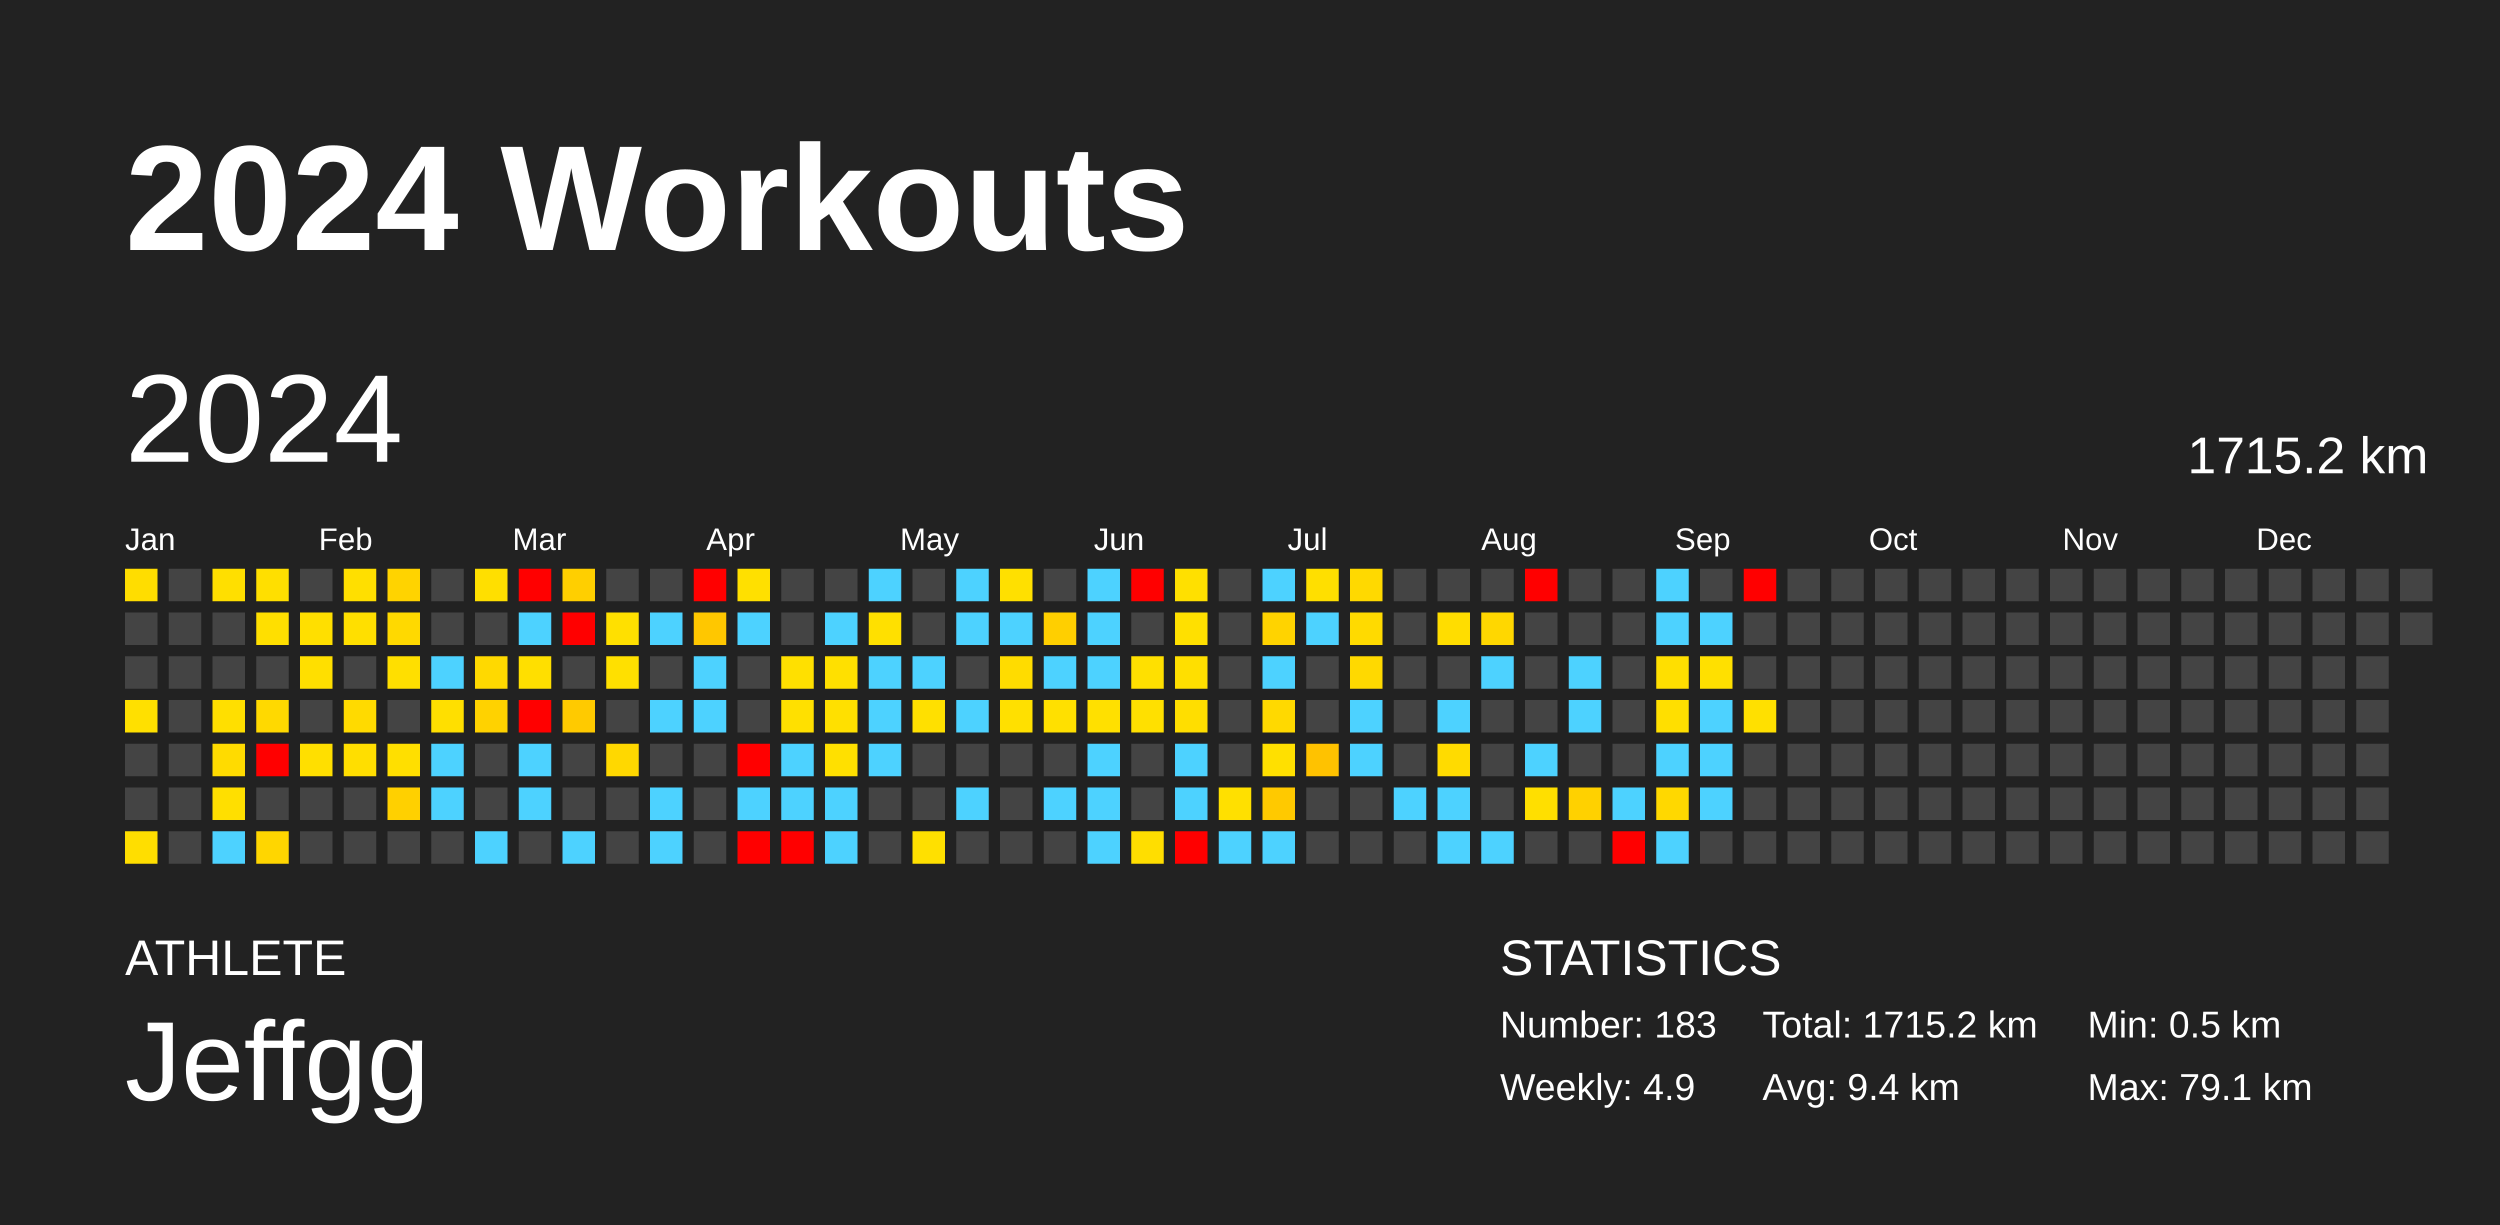
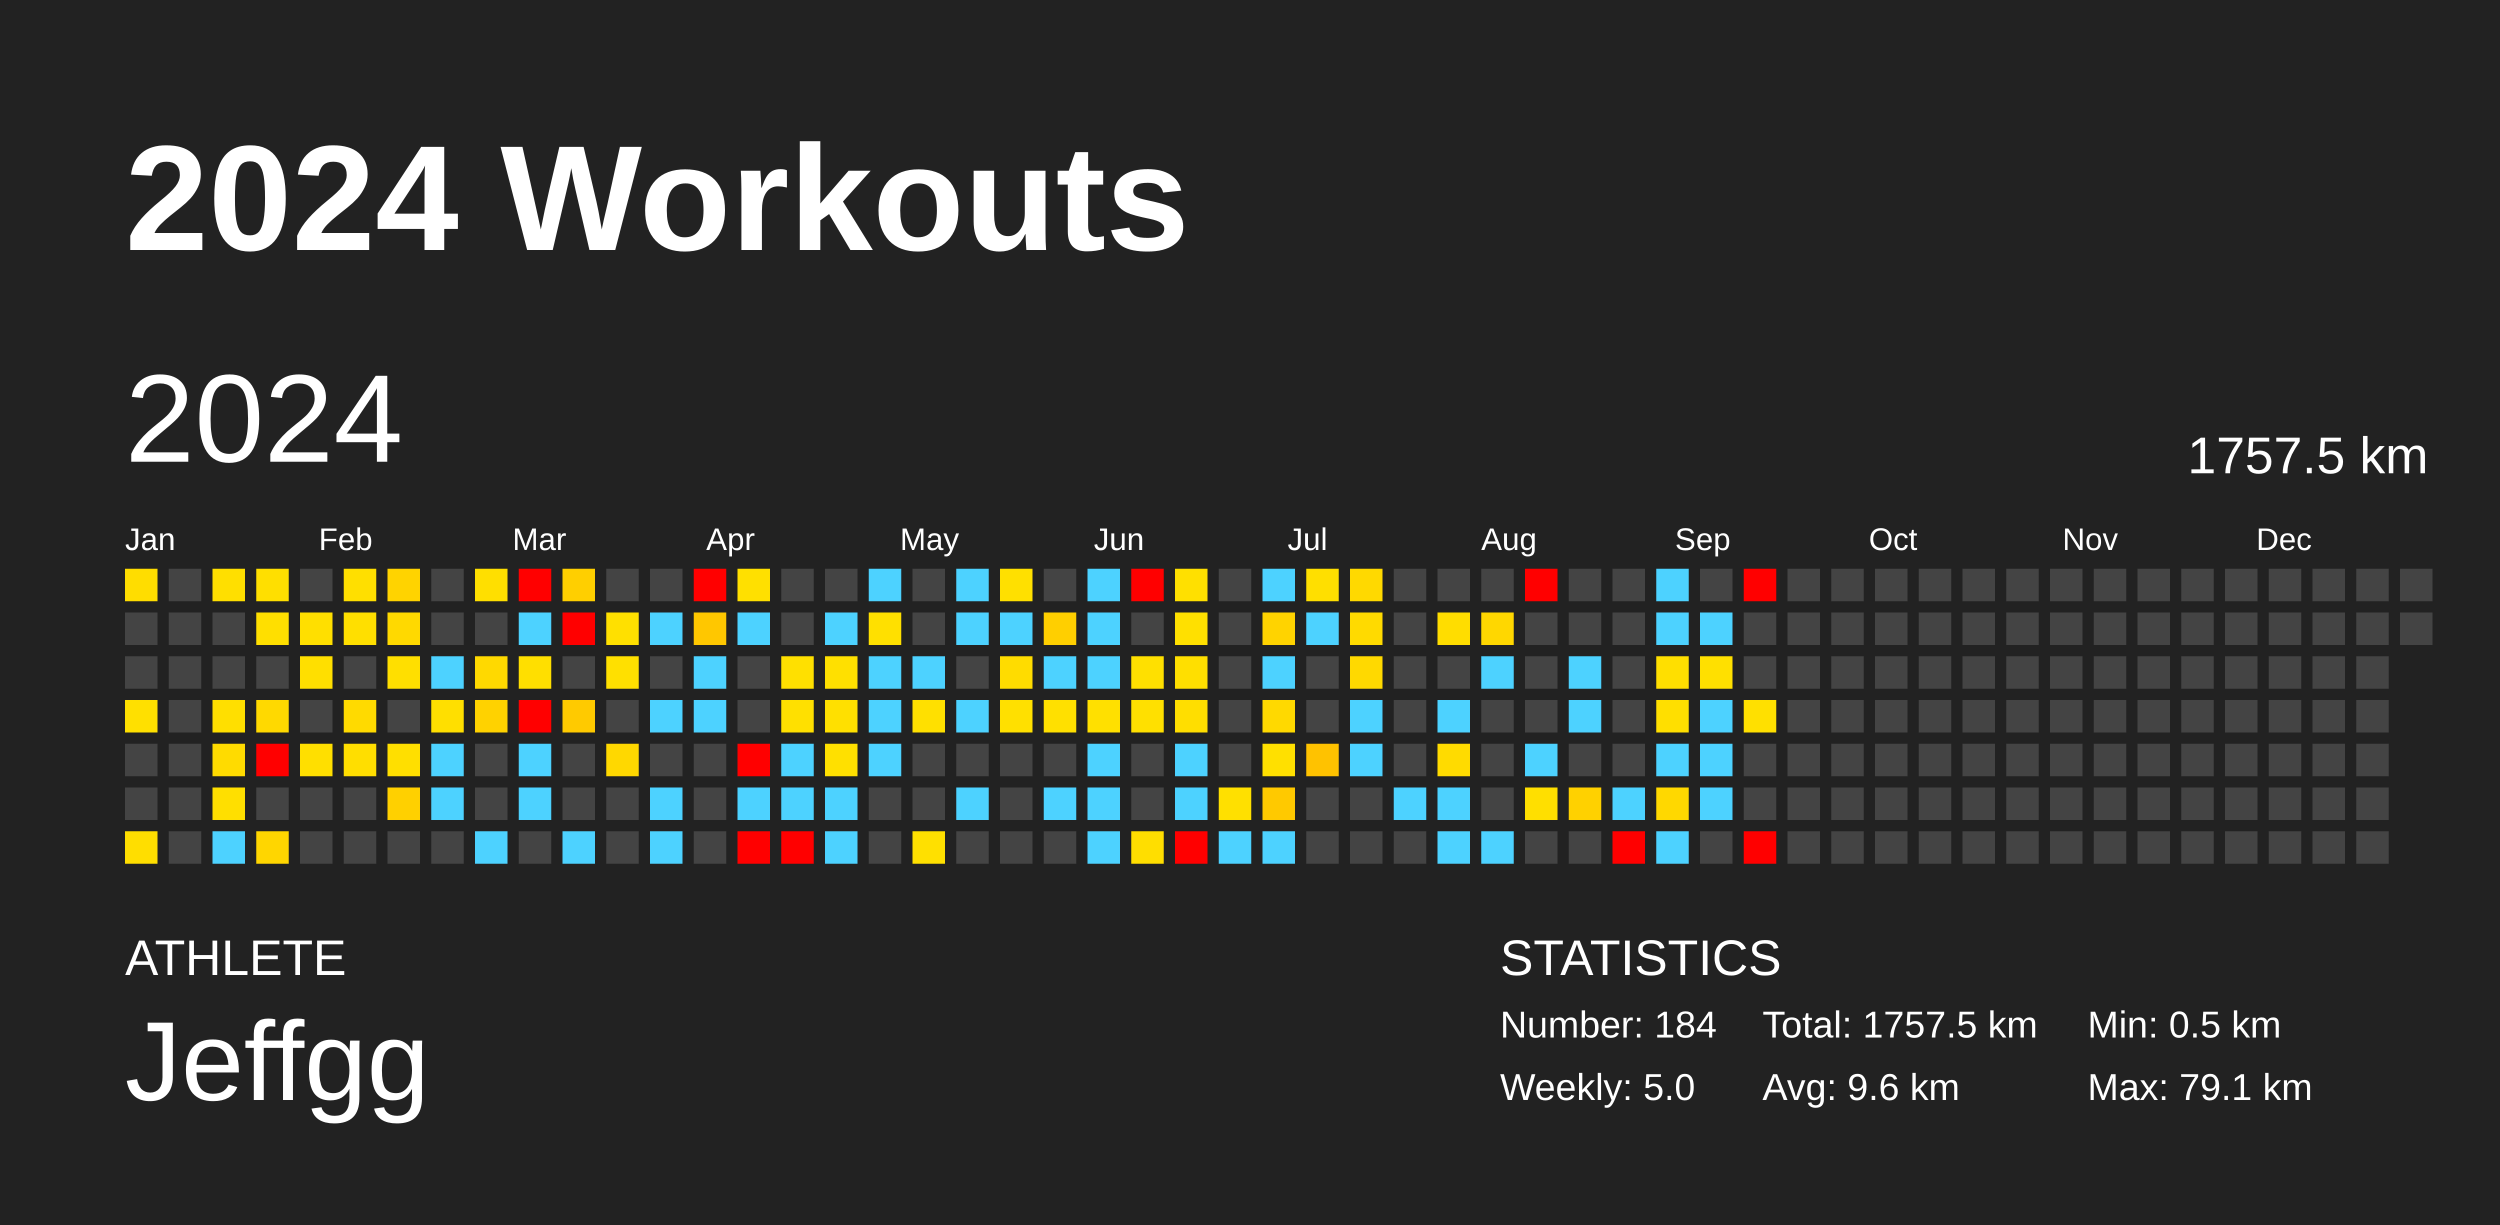
<svg xmlns="http://www.w3.org/2000/svg" baseProfile="full" height="98mm" version="1.1" viewBox="0,0,200,98" width="200mm">
  <defs />
  <rect fill="#222222" height="98" width="200" x="0" y="0" />
  <text fill="#FFFFFF" style="font-size:12px; font-family:Arial; font-weight:bold;" x="10" y="20">2024 Workouts</text>
  <text fill="#FFFFFF" style="font-size:4px; font-family:Arial" x="10" y="78">ATHLETE</text>
  <text fill="#FFFFFF" style="font-size:9px; font-family:Arial" x="10" y="88">Jeffgg</text>
  <text fill="#FFFFFF" style="font-size:4px; font-family:Arial" x="120" y="78">STATISTICS</text>
-   <text fill="#FFFFFF" style="font-size:3px; font-family:Arial" x="120" y="83">Number: 183</text>
-   <text fill="#FFFFFF" style="font-size:3px; font-family:Arial" x="120" y="88">Weekly: 4.9</text>
-   <text fill="#FFFFFF" style="font-size:3px; font-family:Arial" x="141" y="83">Total: 1715.2 km</text>
-   <text fill="#FFFFFF" style="font-size:3px; font-family:Arial" x="141" y="88">Avg: 9.4 km</text>
+   <text fill="#FFFFFF" style="font-size:3px; font-family:Arial" x="120" y="83">Number: 184</text>
+   <text fill="#FFFFFF" style="font-size:3px; font-family:Arial" x="120" y="88">Weekly: 5.0</text>
+   <text fill="#FFFFFF" style="font-size:3px; font-family:Arial" x="141" y="83">Total: 1757.5 km</text>
+   <text fill="#FFFFFF" style="font-size:3px; font-family:Arial" x="141" y="88">Avg: 9.6 km</text>
  <text fill="#FFFFFF" style="font-size:3px; font-family:Arial" x="167" y="83">Min: 0.5 km</text>
  <text fill="#FFFFFF" style="font-size:3px; font-family:Arial" x="167" y="88">Max: 79.1 km</text>
  <text dominant-baseline="hanging" fill="#FFFFFF" style="font-size:10.0px; font-family:Arial;" x="10" y="30">2024</text>
-   <text dominant-baseline="hanging" fill="#FFFFFF" style="font-size:4.125px; font-family:Arial;" x="175" y="35">1715.2 km</text>
+   <text dominant-baseline="hanging" fill="#FFFFFF" style="font-size:4.125px; font-family:Arial;" x="175" y="35">1757.5 km</text>
  <text fill="#FFFFFF" style="font-size:2.5px; font-family:Arial" x="10.0" y="44">Jan</text>
  <text fill="#FFFFFF" style="font-size:2.5px; font-family:Arial" x="25.5" y="44">Feb</text>
  <text fill="#FFFFFF" style="font-size:2.5px; font-family:Arial" x="41.0" y="44">Mar</text>
  <text fill="#FFFFFF" style="font-size:2.5px; font-family:Arial" x="56.5" y="44">Apr</text>
  <text fill="#FFFFFF" style="font-size:2.5px; font-family:Arial" x="72.0" y="44">May</text>
  <text fill="#FFFFFF" style="font-size:2.5px; font-family:Arial" x="87.5" y="44">Jun</text>
  <text fill="#FFFFFF" style="font-size:2.5px; font-family:Arial" x="103.0" y="44">Jul</text>
  <text fill="#FFFFFF" style="font-size:2.5px; font-family:Arial" x="118.5" y="44">Aug</text>
  <text fill="#FFFFFF" style="font-size:2.5px; font-family:Arial" x="134.0" y="44">Sep</text>
  <text fill="#FFFFFF" style="font-size:2.5px; font-family:Arial" x="149.5" y="44">Oct</text>
  <text fill="#FFFFFF" style="font-size:2.5px; font-family:Arial" x="165.0" y="44">Nov</text>
  <text fill="#FFFFFF" style="font-size:2.5px; font-family:Arial" x="180.5" y="44">Dec</text>
  <rect fill="#ffdd00" height="2.6" width="2.6" x="10.0" y="45.5" />
  <rect fill="#444444" height="2.6" width="2.6" x="10.0" y="49.0" />
  <rect fill="#444444" height="2.6" width="2.6" x="10.0" y="52.5" />
  <rect fill="#ffe000" height="2.6" width="2.6" x="10.0" y="56.0" />
  <rect fill="#444444" height="2.6" width="2.6" x="10.0" y="59.5" />
  <rect fill="#444444" height="2.6" width="2.6" x="10.0" y="63.0" />
  <rect fill="#ffde00" height="2.6" width="2.6" x="10.0" y="66.5" />
  <rect fill="#444444" height="2.6" width="2.6" x="13.5" y="45.5" />
  <rect fill="#444444" height="2.6" width="2.6" x="13.5" y="49.0" />
  <rect fill="#444444" height="2.6" width="2.6" x="13.5" y="52.5" />
  <rect fill="#444444" height="2.6" width="2.6" x="13.5" y="56.0" />
  <rect fill="#444444" height="2.6" width="2.6" x="13.5" y="59.5" />
  <rect fill="#444444" height="2.6" width="2.6" x="13.5" y="63.0" />
  <rect fill="#444444" height="2.6" width="2.6" x="13.5" y="66.5" />
  <rect fill="#ffdf00" height="2.6" width="2.6" x="17.0" y="45.5" />
  <rect fill="#444444" height="2.6" width="2.6" x="17.0" y="49.0" />
  <rect fill="#444444" height="2.6" width="2.6" x="17.0" y="52.5" />
  <rect fill="#ffdf00" height="2.6" width="2.6" x="17.0" y="56.0" />
  <rect fill="#ffdb00" height="2.6" width="2.6" x="17.0" y="59.5" />
  <rect fill="#ffdf00" height="2.6" width="2.6" x="17.0" y="63.0" />
  <rect fill="#4dd2ff" height="2.6" width="2.6" x="17.0" y="66.5" />
  <rect fill="#ffdf00" height="2.6" width="2.6" x="20.5" y="45.5" />
  <rect fill="#ffdf00" height="2.6" width="2.6" x="20.5" y="49.0" />
  <rect fill="#444444" height="2.6" width="2.6" x="20.5" y="52.5" />
  <rect fill="#ffd900" height="2.6" width="2.6" x="20.5" y="56.0" />
  <rect fill="red" height="2.6" width="2.6" x="20.5" y="59.5" />
  <rect fill="#444444" height="2.6" width="2.6" x="20.5" y="63.0" />
  <rect fill="#ffd600" height="2.6" width="2.6" x="20.5" y="66.5" />
  <rect fill="#444444" height="2.6" width="2.6" x="24.0" y="45.5" />
  <rect fill="#ffdf00" height="2.6" width="2.6" x="24.0" y="49.0" />
  <rect fill="#ffdf00" height="2.6" width="2.6" x="24.0" y="52.5" />
  <rect fill="#444444" height="2.6" width="2.6" x="24.0" y="56.0" />
  <rect fill="#ffdf00" height="2.6" width="2.6" x="24.0" y="59.5" />
  <rect fill="#444444" height="2.6" width="2.6" x="24.0" y="63.0" />
  <rect fill="#444444" height="2.6" width="2.6" x="24.0" y="66.5" />
  <rect fill="#ffdf00" height="2.6" width="2.6" x="27.5" y="45.5" />
  <rect fill="#ffdf00" height="2.6" width="2.6" x="27.5" y="49.0" />
  <rect fill="#444444" height="2.6" width="2.6" x="27.5" y="52.5" />
  <rect fill="#ffda00" height="2.6" width="2.6" x="27.5" y="56.0" />
  <rect fill="#ffde00" height="2.6" width="2.6" x="27.5" y="59.5" />
  <rect fill="#444444" height="2.6" width="2.6" x="27.5" y="63.0" />
  <rect fill="#444444" height="2.6" width="2.6" x="27.5" y="66.5" />
  <rect fill="#ffd300" height="2.6" width="2.6" x="31.0" y="45.5" />
  <rect fill="#ffd900" height="2.6" width="2.6" x="31.0" y="49.0" />
  <rect fill="#ffdf00" height="2.6" width="2.6" x="31.0" y="52.5" />
  <rect fill="#444444" height="2.6" width="2.6" x="31.0" y="56.0" />
  <rect fill="#ffdf00" height="2.6" width="2.6" x="31.0" y="59.5" />
  <rect fill="#ffd000" height="2.6" width="2.6" x="31.0" y="63.0" />
  <rect fill="#444444" height="2.6" width="2.6" x="31.0" y="66.5" />
  <rect fill="#444444" height="2.6" width="2.6" x="34.5" y="45.5" />
  <rect fill="#444444" height="2.6" width="2.6" x="34.5" y="49.0" />
  <rect fill="#4dd2ff" height="2.6" width="2.6" x="34.5" y="52.5" />
  <rect fill="#ffdf00" height="2.6" width="2.6" x="34.5" y="56.0" />
  <rect fill="#4dd2ff" height="2.6" width="2.6" x="34.5" y="59.5" />
  <rect fill="#4dd2ff" height="2.6" width="2.6" x="34.5" y="63.0" />
  <rect fill="#444444" height="2.6" width="2.6" x="34.5" y="66.5" />
  <rect fill="#ffdf00" height="2.6" width="2.6" x="38.0" y="45.5" />
  <rect fill="#444444" height="2.6" width="2.6" x="38.0" y="49.0" />
  <rect fill="#ffd900" height="2.6" width="2.6" x="38.0" y="52.5" />
  <rect fill="#ffd200" height="2.6" width="2.6" x="38.0" y="56.0" />
  <rect fill="#444444" height="2.6" width="2.6" x="38.0" y="59.5" />
  <rect fill="#444444" height="2.6" width="2.6" x="38.0" y="63.0" />
  <rect fill="#4dd2ff" height="2.6" width="2.6" x="38.0" y="66.5" />
  <rect fill="red" height="2.6" width="2.6" x="41.5" y="45.5" />
  <rect fill="#4dd2ff" height="2.6" width="2.6" x="41.5" y="49.0" />
  <rect fill="#ffdf00" height="2.6" width="2.6" x="41.5" y="52.5" />
  <rect fill="red" height="2.6" width="2.6" x="41.5" y="56.0" />
  <rect fill="#4dd2ff" height="2.6" width="2.6" x="41.5" y="59.5" />
  <rect fill="#4dd2ff" height="2.6" width="2.6" x="41.5" y="63.0" />
  <rect fill="#444444" height="2.6" width="2.6" x="41.5" y="66.5" />
  <rect fill="#ffcf00" height="2.6" width="2.6" x="45.0" y="45.5" />
  <rect fill="red" height="2.6" width="2.6" x="45.0" y="49.0" />
  <rect fill="#444444" height="2.6" width="2.6" x="45.0" y="52.5" />
  <rect fill="#ffca00" height="2.6" width="2.6" x="45.0" y="56.0" />
  <rect fill="#444444" height="2.6" width="2.6" x="45.0" y="59.5" />
  <rect fill="#444444" height="2.6" width="2.6" x="45.0" y="63.0" />
  <rect fill="#4dd2ff" height="2.6" width="2.6" x="45.0" y="66.5" />
  <rect fill="#444444" height="2.6" width="2.6" x="48.5" y="45.5" />
  <rect fill="#ffe000" height="2.6" width="2.6" x="48.5" y="49.0" />
  <rect fill="#ffe000" height="2.6" width="2.6" x="48.5" y="52.5" />
  <rect fill="#444444" height="2.6" width="2.6" x="48.5" y="56.0" />
  <rect fill="#ffd800" height="2.6" width="2.6" x="48.5" y="59.5" />
  <rect fill="#444444" height="2.6" width="2.6" x="48.5" y="63.0" />
  <rect fill="#444444" height="2.6" width="2.6" x="48.5" y="66.5" />
  <rect fill="#444444" height="2.6" width="2.6" x="52.0" y="45.5" />
  <rect fill="#4dd2ff" height="2.6" width="2.6" x="52.0" y="49.0" />
  <rect fill="#444444" height="2.6" width="2.6" x="52.0" y="52.5" />
  <rect fill="#4dd2ff" height="2.6" width="2.6" x="52.0" y="56.0" />
  <rect fill="#444444" height="2.6" width="2.6" x="52.0" y="59.5" />
  <rect fill="#4dd2ff" height="2.6" width="2.6" x="52.0" y="63.0" />
  <rect fill="#4dd2ff" height="2.6" width="2.6" x="52.0" y="66.5" />
  <rect fill="red" height="2.6" width="2.6" x="55.5" y="45.5" />
  <rect fill="#ffc700" height="2.6" width="2.6" x="55.5" y="49.0" />
  <rect fill="#4dd2ff" height="2.6" width="2.6" x="55.5" y="52.5" />
  <rect fill="#4dd2ff" height="2.6" width="2.6" x="55.5" y="56.0" />
  <rect fill="#444444" height="2.6" width="2.6" x="55.5" y="59.5" />
  <rect fill="#444444" height="2.6" width="2.6" x="55.5" y="63.0" />
  <rect fill="#444444" height="2.6" width="2.6" x="55.5" y="66.5" />
  <rect fill="#ffe000" height="2.6" width="2.6" x="59.0" y="45.5" />
  <rect fill="#4dd2ff" height="2.6" width="2.6" x="59.0" y="49.0" />
  <rect fill="#444444" height="2.6" width="2.6" x="59.0" y="52.5" />
  <rect fill="#444444" height="2.6" width="2.6" x="59.0" y="56.0" />
  <rect fill="red" height="2.6" width="2.6" x="59.0" y="59.5" />
  <rect fill="#4dd2ff" height="2.6" width="2.6" x="59.0" y="63.0" />
  <rect fill="red" height="2.6" width="2.6" x="59.0" y="66.5" />
  <rect fill="#444444" height="2.6" width="2.6" x="62.5" y="45.5" />
  <rect fill="#444444" height="2.6" width="2.6" x="62.5" y="49.0" />
  <rect fill="#ffe000" height="2.6" width="2.6" x="62.5" y="52.5" />
  <rect fill="#ffe000" height="2.6" width="2.6" x="62.5" y="56.0" />
  <rect fill="#4dd2ff" height="2.6" width="2.6" x="62.5" y="59.5" />
  <rect fill="#4dd2ff" height="2.6" width="2.6" x="62.5" y="63.0" />
  <rect fill="red" height="2.6" width="2.6" x="62.5" y="66.5" />
  <rect fill="#444444" height="2.6" width="2.6" x="66.0" y="45.5" />
  <rect fill="#4dd2ff" height="2.6" width="2.6" x="66.0" y="49.0" />
  <rect fill="#ffe000" height="2.6" width="2.6" x="66.0" y="52.5" />
  <rect fill="#ffe000" height="2.6" width="2.6" x="66.0" y="56.0" />
  <rect fill="#ffe000" height="2.6" width="2.6" x="66.0" y="59.5" />
  <rect fill="#4dd2ff" height="2.6" width="2.6" x="66.0" y="63.0" />
  <rect fill="#4dd2ff" height="2.6" width="2.6" x="66.0" y="66.5" />
  <rect fill="#4dd2ff" height="2.6" width="2.6" x="69.5" y="45.5" />
  <rect fill="#ffe000" height="2.6" width="2.6" x="69.5" y="49.0" />
  <rect fill="#4dd2ff" height="2.6" width="2.6" x="69.5" y="52.5" />
  <rect fill="#4dd2ff" height="2.6" width="2.6" x="69.5" y="56.0" />
  <rect fill="#4dd2ff" height="2.6" width="2.6" x="69.5" y="59.5" />
  <rect fill="#444444" height="2.6" width="2.6" x="69.5" y="63.0" />
  <rect fill="#444444" height="2.6" width="2.6" x="69.5" y="66.5" />
  <rect fill="#444444" height="2.6" width="2.6" x="73.0" y="45.5" />
  <rect fill="#444444" height="2.6" width="2.6" x="73.0" y="49.0" />
  <rect fill="#4dd2ff" height="2.6" width="2.6" x="73.0" y="52.5" />
  <rect fill="#ffe000" height="2.6" width="2.6" x="73.0" y="56.0" />
  <rect fill="#444444" height="2.6" width="2.6" x="73.0" y="59.5" />
  <rect fill="#444444" height="2.6" width="2.6" x="73.0" y="63.0" />
  <rect fill="#ffe000" height="2.6" width="2.6" x="73.0" y="66.5" />
  <rect fill="#4dd2ff" height="2.6" width="2.6" x="76.5" y="45.5" />
  <rect fill="#4dd2ff" height="2.6" width="2.6" x="76.5" y="49.0" />
  <rect fill="#444444" height="2.6" width="2.6" x="76.5" y="52.5" />
  <rect fill="#4dd2ff" height="2.6" width="2.6" x="76.5" y="56.0" />
  <rect fill="#444444" height="2.6" width="2.6" x="76.5" y="59.5" />
  <rect fill="#4dd2ff" height="2.6" width="2.6" x="76.5" y="63.0" />
  <rect fill="#444444" height="2.6" width="2.6" x="76.5" y="66.5" />
  <rect fill="#ffe000" height="2.6" width="2.6" x="80.0" y="45.5" />
  <rect fill="#4dd2ff" height="2.6" width="2.6" x="80.0" y="49.0" />
  <rect fill="#ffdc00" height="2.6" width="2.6" x="80.0" y="52.5" />
  <rect fill="#ffe000" height="2.6" width="2.6" x="80.0" y="56.0" />
  <rect fill="#444444" height="2.6" width="2.6" x="80.0" y="59.5" />
  <rect fill="#444444" height="2.6" width="2.6" x="80.0" y="63.0" />
  <rect fill="#444444" height="2.6" width="2.6" x="80.0" y="66.5" />
  <rect fill="#444444" height="2.6" width="2.6" x="83.5" y="45.5" />
  <rect fill="#ffcf00" height="2.6" width="2.6" x="83.5" y="49.0" />
  <rect fill="#4dd2ff" height="2.6" width="2.6" x="83.5" y="52.5" />
  <rect fill="#ffe000" height="2.6" width="2.6" x="83.5" y="56.0" />
  <rect fill="#444444" height="2.6" width="2.6" x="83.5" y="59.5" />
  <rect fill="#4dd2ff" height="2.6" width="2.6" x="83.5" y="63.0" />
  <rect fill="#444444" height="2.6" width="2.6" x="83.5" y="66.5" />
  <rect fill="#4dd2ff" height="2.6" width="2.6" x="87.0" y="45.5" />
  <rect fill="#4dd2ff" height="2.6" width="2.6" x="87.0" y="49.0" />
  <rect fill="#4dd2ff" height="2.6" width="2.6" x="87.0" y="52.5" />
  <rect fill="#ffe000" height="2.6" width="2.6" x="87.0" y="56.0" />
  <rect fill="#4dd2ff" height="2.6" width="2.6" x="87.0" y="59.5" />
  <rect fill="#4dd2ff" height="2.6" width="2.6" x="87.0" y="63.0" />
  <rect fill="#4dd2ff" height="2.6" width="2.6" x="87.0" y="66.5" />
  <rect fill="red" height="2.6" width="2.6" x="90.5" y="45.5" />
  <rect fill="#444444" height="2.6" width="2.6" x="90.5" y="49.0" />
  <rect fill="#ffe000" height="2.6" width="2.6" x="90.5" y="52.5" />
  <rect fill="#ffe000" height="2.6" width="2.6" x="90.5" y="56.0" />
  <rect fill="#444444" height="2.6" width="2.6" x="90.5" y="59.5" />
  <rect fill="#444444" height="2.6" width="2.6" x="90.5" y="63.0" />
  <rect fill="#ffde00" height="2.6" width="2.6" x="90.5" y="66.5" />
  <rect fill="#ffe000" height="2.6" width="2.6" x="94.0" y="45.5" />
  <rect fill="#ffe000" height="2.6" width="2.6" x="94.0" y="49.0" />
  <rect fill="#ffdf00" height="2.6" width="2.6" x="94.0" y="52.5" />
  <rect fill="#ffde00" height="2.6" width="2.6" x="94.0" y="56.0" />
  <rect fill="#4dd2ff" height="2.6" width="2.6" x="94.0" y="59.5" />
  <rect fill="#4dd2ff" height="2.6" width="2.6" x="94.0" y="63.0" />
  <rect fill="red" height="2.6" width="2.6" x="94.0" y="66.5" />
  <rect fill="#444444" height="2.6" width="2.6" x="97.5" y="45.5" />
  <rect fill="#444444" height="2.6" width="2.6" x="97.5" y="49.0" />
  <rect fill="#444444" height="2.6" width="2.6" x="97.5" y="52.5" />
  <rect fill="#444444" height="2.6" width="2.6" x="97.5" y="56.0" />
  <rect fill="#444444" height="2.6" width="2.6" x="97.5" y="59.5" />
  <rect fill="#ffe000" height="2.6" width="2.6" x="97.5" y="63.0" />
  <rect fill="#4dd2ff" height="2.6" width="2.6" x="97.5" y="66.5" />
  <rect fill="#4dd2ff" height="2.6" width="2.6" x="101.0" y="45.5" />
  <rect fill="#ffd300" height="2.6" width="2.6" x="101.0" y="49.0" />
  <rect fill="#4dd2ff" height="2.6" width="2.6" x="101.0" y="52.5" />
  <rect fill="#ffd900" height="2.6" width="2.6" x="101.0" y="56.0" />
  <rect fill="#ffe000" height="2.6" width="2.6" x="101.0" y="59.5" />
  <rect fill="#ffc900" height="2.6" width="2.6" x="101.0" y="63.0" />
  <rect fill="#4dd2ff" height="2.6" width="2.6" x="101.0" y="66.5" />
  <rect fill="#ffdf00" height="2.6" width="2.6" x="104.5" y="45.5" />
  <rect fill="#4dd2ff" height="2.6" width="2.6" x="104.5" y="49.0" />
  <rect fill="#444444" height="2.6" width="2.6" x="104.5" y="52.5" />
  <rect fill="#444444" height="2.6" width="2.6" x="104.5" y="56.0" />
  <rect fill="#ffc200" height="2.6" width="2.6" x="104.5" y="59.5" />
  <rect fill="#444444" height="2.6" width="2.6" x="104.5" y="63.0" />
  <rect fill="#444444" height="2.6" width="2.6" x="104.5" y="66.5" />
  <rect fill="#ffd900" height="2.6" width="2.6" x="108.0" y="45.5" />
  <rect fill="#ffda00" height="2.6" width="2.6" x="108.0" y="49.0" />
  <rect fill="#ffd900" height="2.6" width="2.6" x="108.0" y="52.5" />
  <rect fill="#4dd2ff" height="2.6" width="2.6" x="108.0" y="56.0" />
  <rect fill="#4dd2ff" height="2.6" width="2.6" x="108.0" y="59.5" />
  <rect fill="#444444" height="2.6" width="2.6" x="108.0" y="63.0" />
  <rect fill="#444444" height="2.6" width="2.6" x="108.0" y="66.5" />
  <rect fill="#444444" height="2.6" width="2.6" x="111.5" y="45.5" />
  <rect fill="#444444" height="2.6" width="2.6" x="111.5" y="49.0" />
  <rect fill="#444444" height="2.6" width="2.6" x="111.5" y="52.5" />
  <rect fill="#444444" height="2.6" width="2.6" x="111.5" y="56.0" />
  <rect fill="#444444" height="2.6" width="2.6" x="111.5" y="59.5" />
  <rect fill="#4dd2ff" height="2.6" width="2.6" x="111.5" y="63.0" />
  <rect fill="#444444" height="2.6" width="2.6" x="111.5" y="66.5" />
  <rect fill="#444444" height="2.6" width="2.6" x="115.0" y="45.5" />
  <rect fill="#ffdd00" height="2.6" width="2.6" x="115.0" y="49.0" />
  <rect fill="#444444" height="2.6" width="2.6" x="115.0" y="52.5" />
  <rect fill="#4dd2ff" height="2.6" width="2.6" x="115.0" y="56.0" />
  <rect fill="#ffdb00" height="2.6" width="2.6" x="115.0" y="59.5" />
  <rect fill="#4dd2ff" height="2.6" width="2.6" x="115.0" y="63.0" />
  <rect fill="#4dd2ff" height="2.6" width="2.6" x="115.0" y="66.5" />
  <rect fill="#444444" height="2.6" width="2.6" x="118.5" y="45.5" />
  <rect fill="#ffd700" height="2.6" width="2.6" x="118.5" y="49.0" />
  <rect fill="#4dd2ff" height="2.6" width="2.6" x="118.5" y="52.5" />
  <rect fill="#444444" height="2.6" width="2.6" x="118.5" y="56.0" />
  <rect fill="#444444" height="2.6" width="2.6" x="118.5" y="59.5" />
  <rect fill="#444444" height="2.6" width="2.6" x="118.5" y="63.0" />
  <rect fill="#4dd2ff" height="2.6" width="2.6" x="118.5" y="66.5" />
  <rect fill="red" height="2.6" width="2.6" x="122.0" y="45.5" />
  <rect fill="#444444" height="2.6" width="2.6" x="122.0" y="49.0" />
  <rect fill="#444444" height="2.6" width="2.6" x="122.0" y="52.5" />
  <rect fill="#444444" height="2.6" width="2.6" x="122.0" y="56.0" />
  <rect fill="#4dd2ff" height="2.6" width="2.6" x="122.0" y="59.5" />
  <rect fill="#ffdf00" height="2.6" width="2.6" x="122.0" y="63.0" />
  <rect fill="#444444" height="2.6" width="2.6" x="122.0" y="66.5" />
  <rect fill="#444444" height="2.6" width="2.6" x="125.5" y="45.5" />
  <rect fill="#444444" height="2.6" width="2.6" x="125.5" y="49.0" />
  <rect fill="#4dd2ff" height="2.6" width="2.6" x="125.5" y="52.5" />
  <rect fill="#4dd2ff" height="2.6" width="2.6" x="125.5" y="56.0" />
  <rect fill="#444444" height="2.6" width="2.6" x="125.5" y="59.5" />
  <rect fill="#ffd100" height="2.6" width="2.6" x="125.5" y="63.0" />
  <rect fill="#444444" height="2.6" width="2.6" x="125.5" y="66.5" />
  <rect fill="#444444" height="2.6" width="2.6" x="129.0" y="45.5" />
  <rect fill="#444444" height="2.6" width="2.6" x="129.0" y="49.0" />
  <rect fill="#444444" height="2.6" width="2.6" x="129.0" y="52.5" />
  <rect fill="#444444" height="2.6" width="2.6" x="129.0" y="56.0" />
  <rect fill="#444444" height="2.6" width="2.6" x="129.0" y="59.5" />
  <rect fill="#4dd2ff" height="2.6" width="2.6" x="129.0" y="63.0" />
  <rect fill="red" height="2.6" width="2.6" x="129.0" y="66.5" />
  <rect fill="#4dd2ff" height="2.6" width="2.6" x="132.5" y="45.5" />
  <rect fill="#4dd2ff" height="2.6" width="2.6" x="132.5" y="49.0" />
  <rect fill="#ffdf00" height="2.6" width="2.6" x="132.5" y="52.5" />
  <rect fill="#ffdf00" height="2.6" width="2.6" x="132.5" y="56.0" />
  <rect fill="#4dd2ff" height="2.6" width="2.6" x="132.5" y="59.5" />
  <rect fill="#ffd800" height="2.6" width="2.6" x="132.5" y="63.0" />
  <rect fill="#4dd2ff" height="2.6" width="2.6" x="132.5" y="66.5" />
  <rect fill="#444444" height="2.6" width="2.6" x="136.0" y="45.5" />
  <rect fill="#4dd2ff" height="2.6" width="2.6" x="136.0" y="49.0" />
  <rect fill="#ffe000" height="2.6" width="2.6" x="136.0" y="52.5" />
  <rect fill="#4dd2ff" height="2.6" width="2.6" x="136.0" y="56.0" />
  <rect fill="#4dd2ff" height="2.6" width="2.6" x="136.0" y="59.5" />
  <rect fill="#4dd2ff" height="2.6" width="2.6" x="136.0" y="63.0" />
  <rect fill="#444444" height="2.6" width="2.6" x="136.0" y="66.5" />
  <rect fill="red" height="2.6" width="2.6" x="139.5" y="45.5" />
  <rect fill="#444444" height="2.6" width="2.6" x="139.5" y="49.0" />
  <rect fill="#444444" height="2.6" width="2.6" x="139.5" y="52.5" />
  <rect fill="#ffe000" height="2.6" width="2.6" x="139.5" y="56.0" />
  <rect fill="#444444" height="2.6" width="2.6" x="139.5" y="59.5" />
  <rect fill="#444444" height="2.6" width="2.6" x="139.5" y="63.0" />
-   <rect fill="#444444" height="2.6" width="2.6" x="139.5" y="66.5" />
+   <rect fill="red" height="2.6" width="2.6" x="139.5" y="66.5" />
  <rect fill="#444444" height="2.6" width="2.6" x="143.0" y="45.5" />
  <rect fill="#444444" height="2.6" width="2.6" x="143.0" y="49.0" />
  <rect fill="#444444" height="2.6" width="2.6" x="143.0" y="52.5" />
  <rect fill="#444444" height="2.6" width="2.6" x="143.0" y="56.0" />
  <rect fill="#444444" height="2.6" width="2.6" x="143.0" y="59.5" />
  <rect fill="#444444" height="2.6" width="2.6" x="143.0" y="63.0" />
  <rect fill="#444444" height="2.6" width="2.6" x="143.0" y="66.5" />
  <rect fill="#444444" height="2.6" width="2.6" x="146.5" y="45.5" />
  <rect fill="#444444" height="2.6" width="2.6" x="146.5" y="49.0" />
  <rect fill="#444444" height="2.6" width="2.6" x="146.5" y="52.5" />
  <rect fill="#444444" height="2.6" width="2.6" x="146.5" y="56.0" />
  <rect fill="#444444" height="2.6" width="2.6" x="146.5" y="59.5" />
  <rect fill="#444444" height="2.6" width="2.6" x="146.5" y="63.0" />
  <rect fill="#444444" height="2.6" width="2.6" x="146.5" y="66.5" />
  <rect fill="#444444" height="2.6" width="2.6" x="150.0" y="45.5" />
  <rect fill="#444444" height="2.6" width="2.6" x="150.0" y="49.0" />
  <rect fill="#444444" height="2.6" width="2.6" x="150.0" y="52.5" />
  <rect fill="#444444" height="2.6" width="2.6" x="150.0" y="56.0" />
  <rect fill="#444444" height="2.6" width="2.6" x="150.0" y="59.5" />
  <rect fill="#444444" height="2.6" width="2.6" x="150.0" y="63.0" />
  <rect fill="#444444" height="2.6" width="2.6" x="150.0" y="66.5" />
  <rect fill="#444444" height="2.6" width="2.6" x="153.5" y="45.5" />
  <rect fill="#444444" height="2.6" width="2.6" x="153.5" y="49.0" />
  <rect fill="#444444" height="2.6" width="2.6" x="153.5" y="52.5" />
  <rect fill="#444444" height="2.6" width="2.6" x="153.5" y="56.0" />
  <rect fill="#444444" height="2.6" width="2.6" x="153.5" y="59.5" />
  <rect fill="#444444" height="2.6" width="2.6" x="153.5" y="63.0" />
  <rect fill="#444444" height="2.6" width="2.6" x="153.5" y="66.5" />
  <rect fill="#444444" height="2.6" width="2.6" x="157.0" y="45.5" />
  <rect fill="#444444" height="2.6" width="2.6" x="157.0" y="49.0" />
  <rect fill="#444444" height="2.6" width="2.6" x="157.0" y="52.5" />
  <rect fill="#444444" height="2.6" width="2.6" x="157.0" y="56.0" />
  <rect fill="#444444" height="2.6" width="2.6" x="157.0" y="59.5" />
  <rect fill="#444444" height="2.6" width="2.6" x="157.0" y="63.0" />
  <rect fill="#444444" height="2.6" width="2.6" x="157.0" y="66.5" />
  <rect fill="#444444" height="2.6" width="2.6" x="160.5" y="45.5" />
  <rect fill="#444444" height="2.6" width="2.6" x="160.5" y="49.0" />
  <rect fill="#444444" height="2.6" width="2.6" x="160.5" y="52.5" />
  <rect fill="#444444" height="2.6" width="2.6" x="160.5" y="56.0" />
  <rect fill="#444444" height="2.6" width="2.6" x="160.5" y="59.5" />
  <rect fill="#444444" height="2.6" width="2.6" x="160.5" y="63.0" />
  <rect fill="#444444" height="2.6" width="2.6" x="160.5" y="66.5" />
  <rect fill="#444444" height="2.6" width="2.6" x="164.0" y="45.5" />
  <rect fill="#444444" height="2.6" width="2.6" x="164.0" y="49.0" />
  <rect fill="#444444" height="2.6" width="2.6" x="164.0" y="52.5" />
  <rect fill="#444444" height="2.6" width="2.6" x="164.0" y="56.0" />
  <rect fill="#444444" height="2.6" width="2.6" x="164.0" y="59.5" />
  <rect fill="#444444" height="2.6" width="2.6" x="164.0" y="63.0" />
  <rect fill="#444444" height="2.6" width="2.6" x="164.0" y="66.5" />
  <rect fill="#444444" height="2.6" width="2.6" x="167.5" y="45.5" />
  <rect fill="#444444" height="2.6" width="2.6" x="167.5" y="49.0" />
  <rect fill="#444444" height="2.6" width="2.6" x="167.5" y="52.5" />
  <rect fill="#444444" height="2.6" width="2.6" x="167.5" y="56.0" />
  <rect fill="#444444" height="2.6" width="2.6" x="167.5" y="59.5" />
  <rect fill="#444444" height="2.6" width="2.6" x="167.5" y="63.0" />
  <rect fill="#444444" height="2.6" width="2.6" x="167.5" y="66.5" />
  <rect fill="#444444" height="2.6" width="2.6" x="171.0" y="45.5" />
  <rect fill="#444444" height="2.6" width="2.6" x="171.0" y="49.0" />
  <rect fill="#444444" height="2.6" width="2.6" x="171.0" y="52.5" />
  <rect fill="#444444" height="2.6" width="2.6" x="171.0" y="56.0" />
  <rect fill="#444444" height="2.6" width="2.6" x="171.0" y="59.5" />
  <rect fill="#444444" height="2.6" width="2.6" x="171.0" y="63.0" />
  <rect fill="#444444" height="2.6" width="2.6" x="171.0" y="66.5" />
  <rect fill="#444444" height="2.6" width="2.6" x="174.5" y="45.5" />
  <rect fill="#444444" height="2.6" width="2.6" x="174.5" y="49.0" />
  <rect fill="#444444" height="2.6" width="2.6" x="174.5" y="52.5" />
  <rect fill="#444444" height="2.6" width="2.6" x="174.5" y="56.0" />
  <rect fill="#444444" height="2.6" width="2.6" x="174.5" y="59.5" />
  <rect fill="#444444" height="2.6" width="2.6" x="174.5" y="63.0" />
  <rect fill="#444444" height="2.6" width="2.6" x="174.5" y="66.5" />
  <rect fill="#444444" height="2.6" width="2.6" x="178.0" y="45.5" />
  <rect fill="#444444" height="2.6" width="2.6" x="178.0" y="49.0" />
  <rect fill="#444444" height="2.6" width="2.6" x="178.0" y="52.5" />
  <rect fill="#444444" height="2.6" width="2.6" x="178.0" y="56.0" />
  <rect fill="#444444" height="2.6" width="2.6" x="178.0" y="59.5" />
  <rect fill="#444444" height="2.6" width="2.6" x="178.0" y="63.0" />
  <rect fill="#444444" height="2.6" width="2.6" x="178.0" y="66.5" />
  <rect fill="#444444" height="2.6" width="2.6" x="181.5" y="45.5" />
  <rect fill="#444444" height="2.6" width="2.6" x="181.5" y="49.0" />
  <rect fill="#444444" height="2.6" width="2.6" x="181.5" y="52.5" />
  <rect fill="#444444" height="2.6" width="2.6" x="181.5" y="56.0" />
  <rect fill="#444444" height="2.6" width="2.6" x="181.5" y="59.5" />
  <rect fill="#444444" height="2.6" width="2.6" x="181.5" y="63.0" />
  <rect fill="#444444" height="2.6" width="2.6" x="181.5" y="66.5" />
  <rect fill="#444444" height="2.6" width="2.6" x="185.0" y="45.5" />
  <rect fill="#444444" height="2.6" width="2.6" x="185.0" y="49.0" />
  <rect fill="#444444" height="2.6" width="2.6" x="185.0" y="52.5" />
  <rect fill="#444444" height="2.6" width="2.6" x="185.0" y="56.0" />
  <rect fill="#444444" height="2.6" width="2.6" x="185.0" y="59.5" />
  <rect fill="#444444" height="2.6" width="2.6" x="185.0" y="63.0" />
  <rect fill="#444444" height="2.6" width="2.6" x="185.0" y="66.5" />
  <rect fill="#444444" height="2.6" width="2.6" x="188.5" y="45.5" />
  <rect fill="#444444" height="2.6" width="2.6" x="188.5" y="49.0" />
  <rect fill="#444444" height="2.6" width="2.6" x="188.5" y="52.5" />
  <rect fill="#444444" height="2.6" width="2.6" x="188.5" y="56.0" />
  <rect fill="#444444" height="2.6" width="2.6" x="188.5" y="59.5" />
  <rect fill="#444444" height="2.6" width="2.6" x="188.5" y="63.0" />
  <rect fill="#444444" height="2.6" width="2.6" x="188.5" y="66.5" />
  <rect fill="#444444" height="2.6" width="2.6" x="192.0" y="45.5" />
  <rect fill="#444444" height="2.6" width="2.6" x="192.0" y="49.0" />
</svg>
